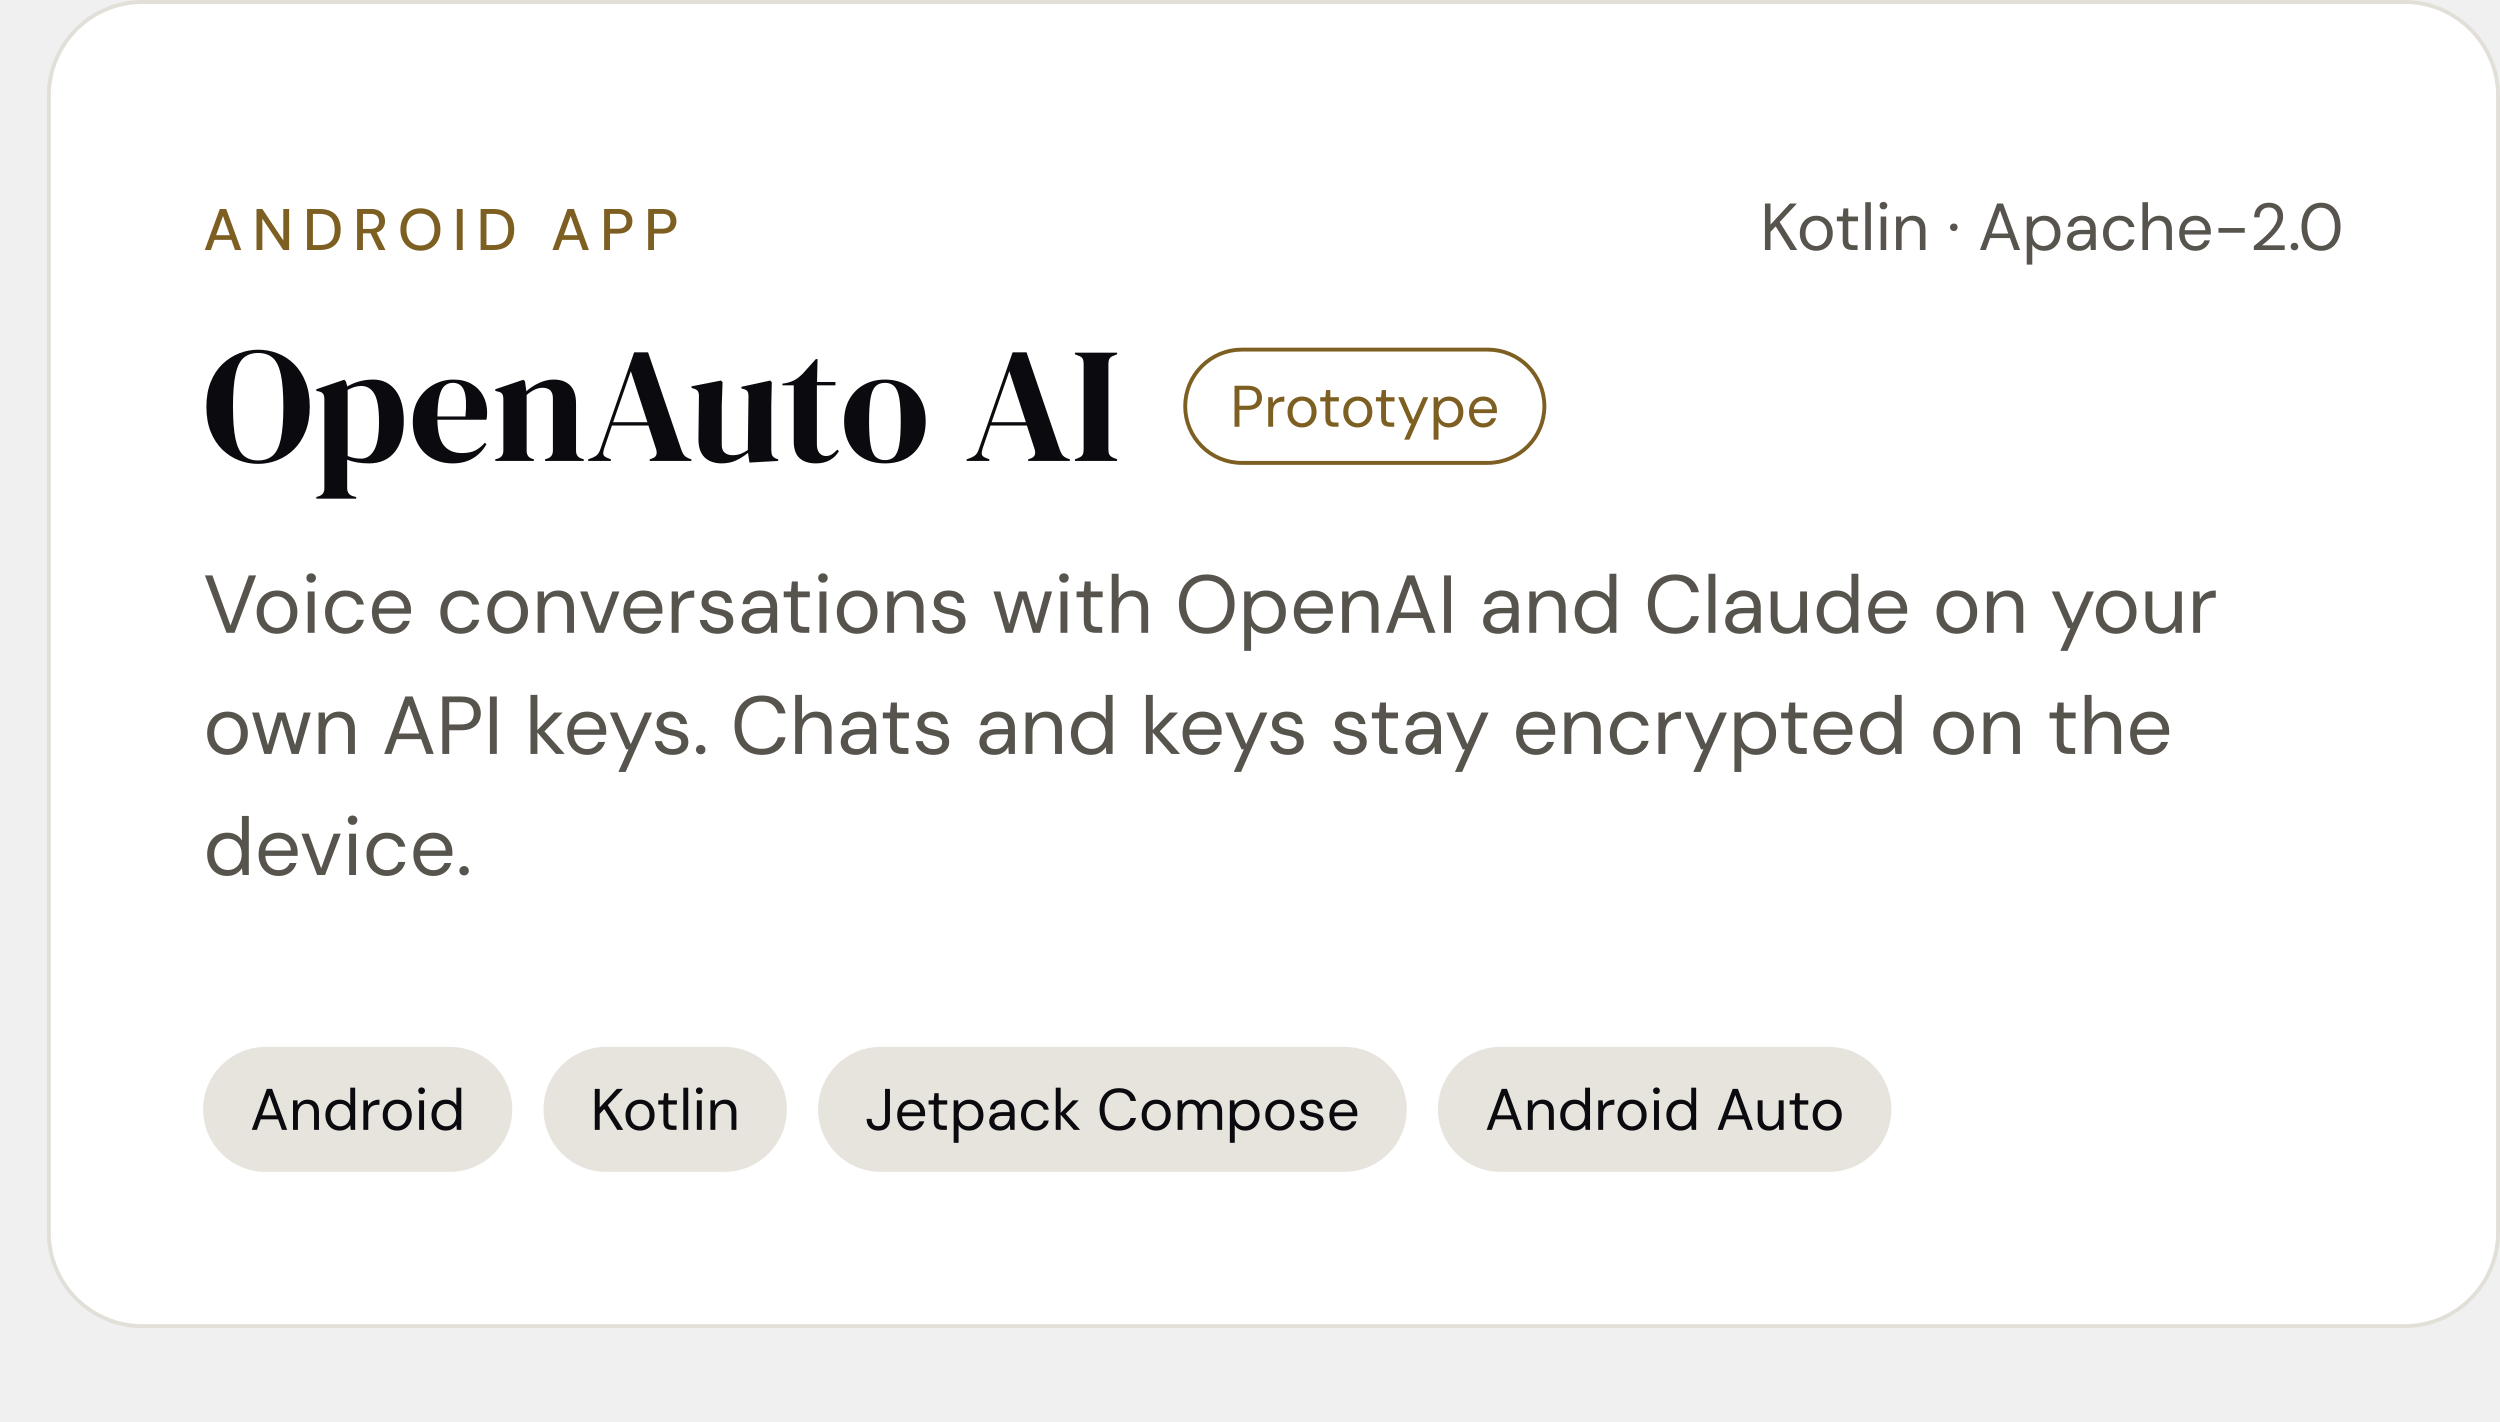
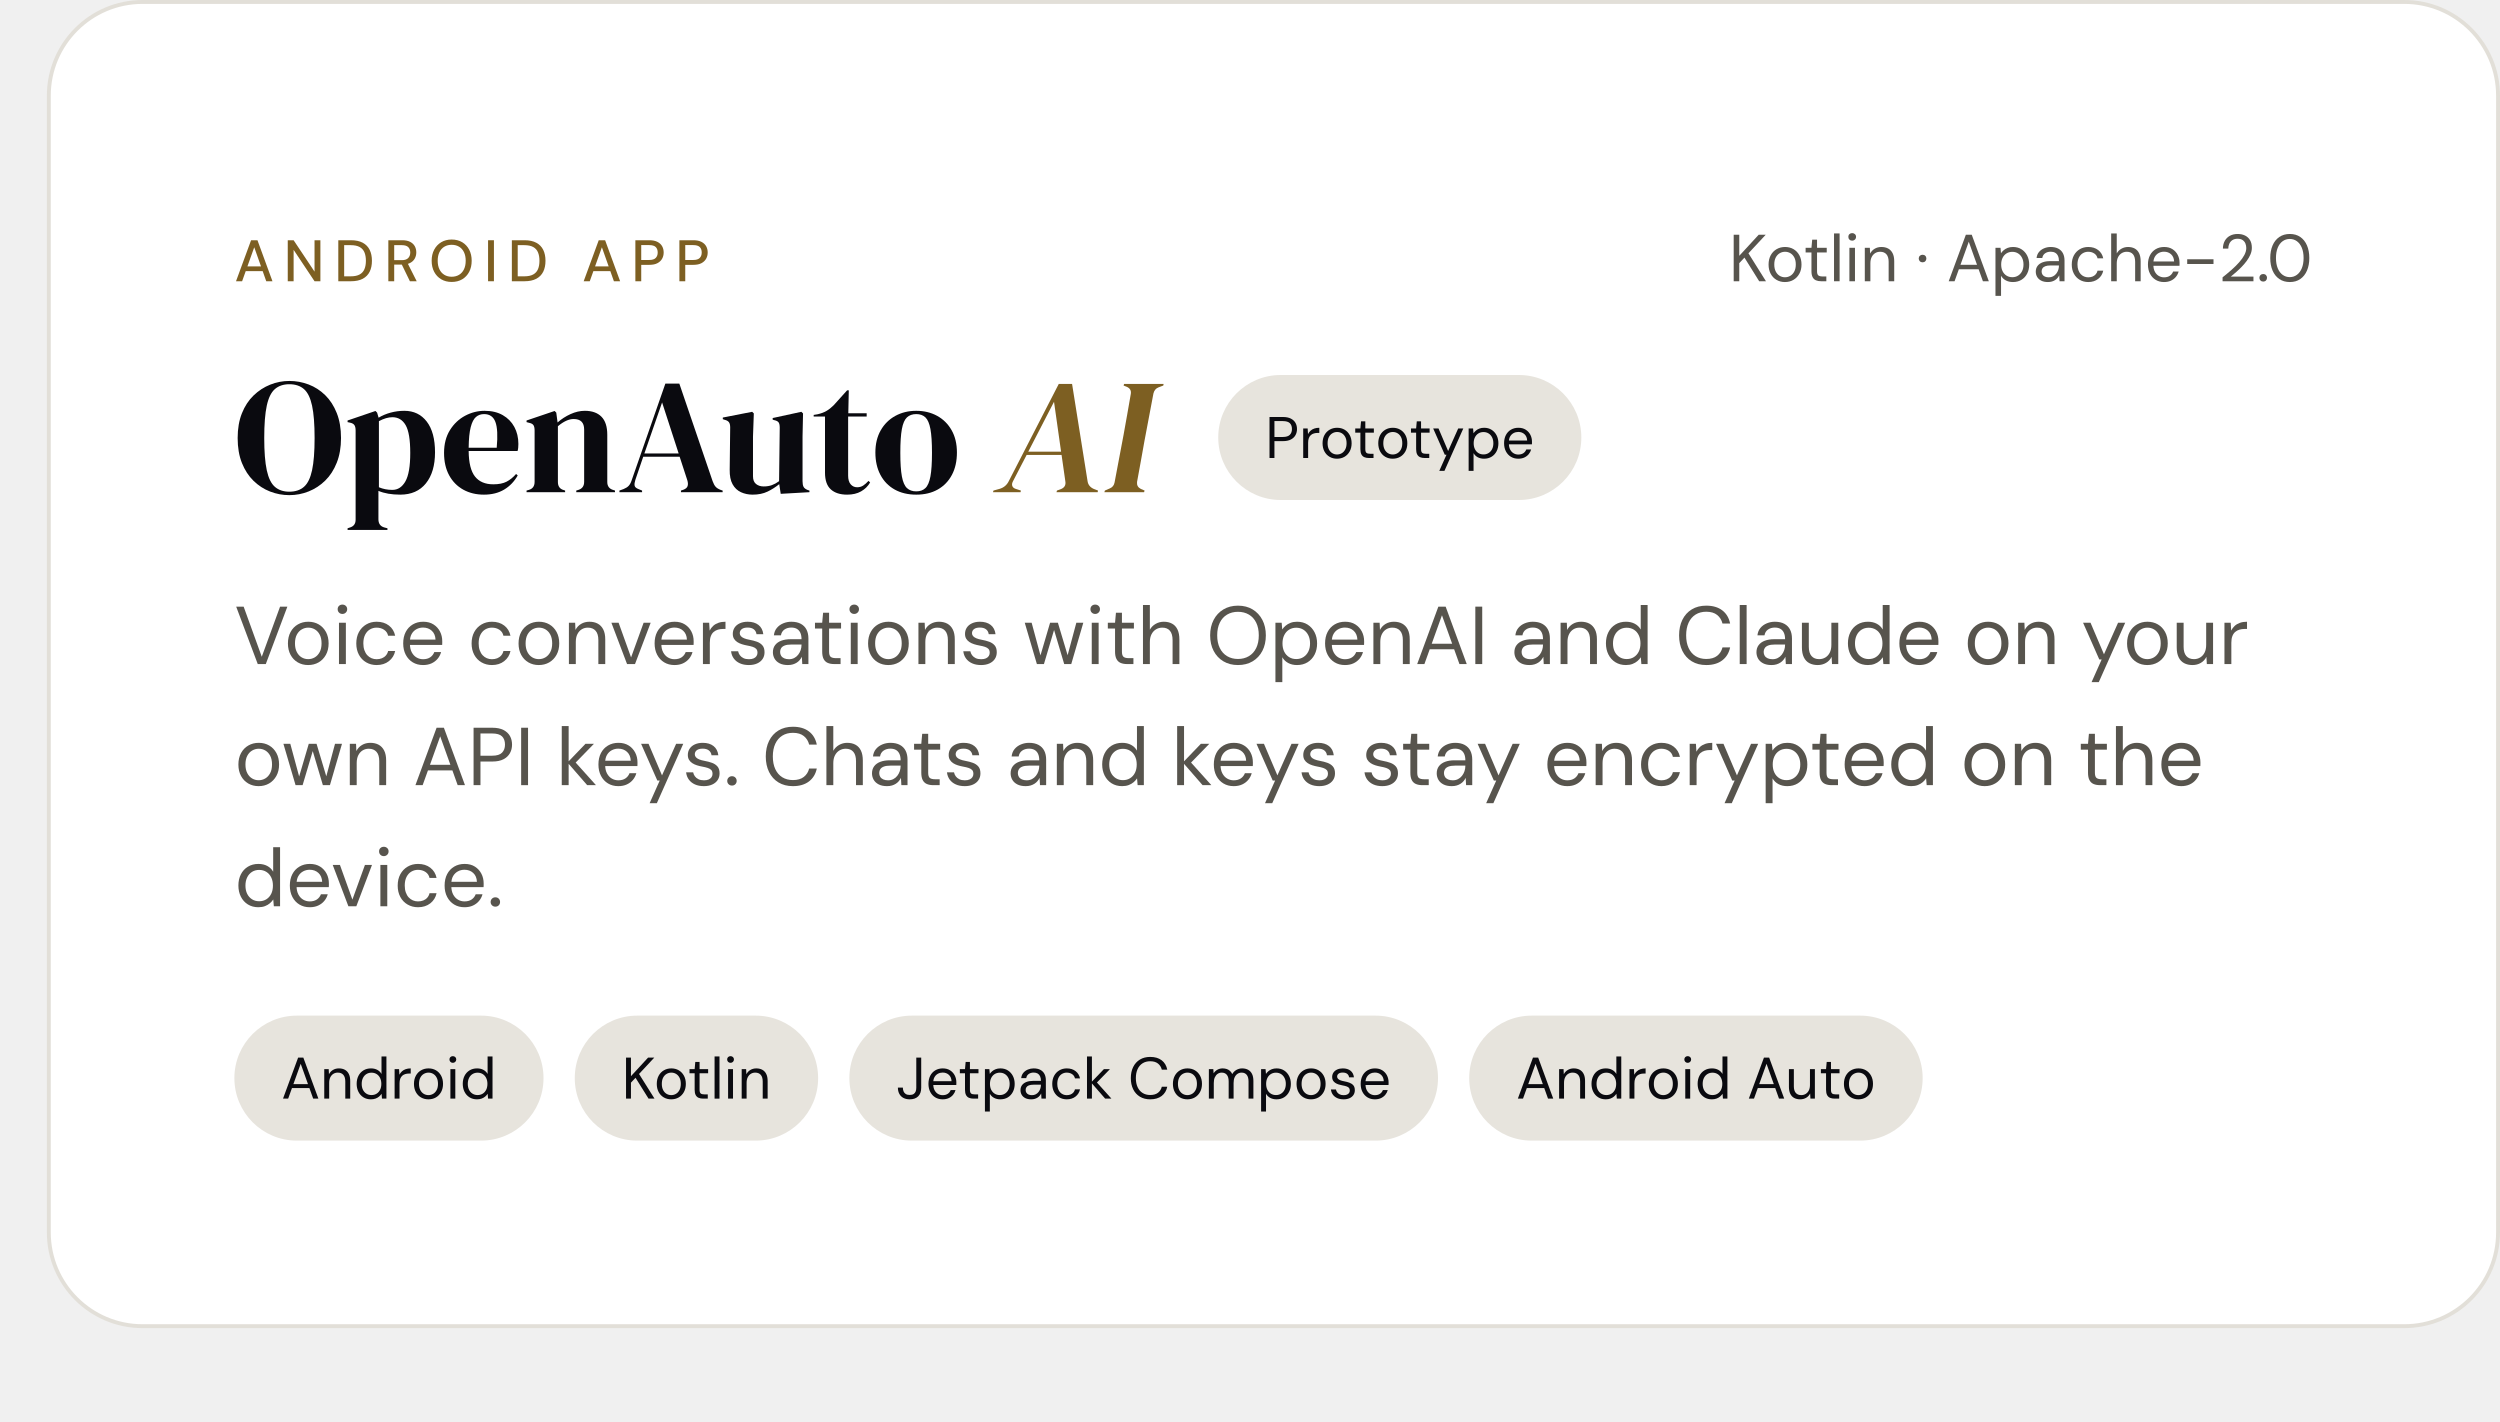
<svg xmlns="http://www.w3.org/2000/svg" viewBox="0 0 640 364" width="640" height="364" role="img" aria-label="OpenAuto AI: Voice conversations with OpenAI and Claude on your own API keys. Chats and keys stay encrypted on the device.">
  <defs>
    <path id="d1" d="M8 0V10L33 19Q53 27 64.0 38.5Q75 50 82 71L288 662H373L576 67Q584 45 594.0 33.5Q604 22 625 14L637 10V0H383V10L398 15Q419 23 423.5 37.5Q428 52 422 72L375 216H153L105 75Q98 53 100.5 40.0Q103 27 124 19L146 10V0ZM160 236H369L268 547Z" />
    <path id="d102" d="M20 -230V-220L32 -216Q69 -206 69 -168V376Q69 398 61.5 409.0Q54 420 34 424L20 427V437L190 495L200 485L209 454Q242 474 282.5 485.0Q323 496 366 496Q452 496 502.5 430.5Q553 365 553 243Q553 123 497.5 54.0Q442 -15 341 -15Q262 -15 208 8V-165Q208 -205 244 -215L263 -220V-230ZM293 14Q343 14 372.5 66.0Q402 118 402 239Q402 360 374.0 408.5Q346 457 293 457Q256 457 211 433V30Q249 14 293 14Z" />
    <path id="d108" d="M210 -15Q146 -15 110.5 17.0Q75 49 75 119V461H6V471L30 475Q61 482 83.5 495.0Q106 508 128 530L210 621H220L217 481H329V461H216V101Q216 66 231.5 48.0Q247 30 271 30Q292 30 308.0 40.5Q324 51 340 69L350 59Q330 25 295.0 5.0Q260 -15 210 -15Z" />
    <path id="d109" d="M201 -15Q162 -15 129.5 0.0Q97 15 78.5 48.5Q60 82 61 137L64 394Q64 417 56.0 427.0Q48 437 31 441L19 445V455L198 490L208 480L203 338V97Q203 65 221.5 50.0Q240 35 268 35Q296 35 318.0 43.0Q340 51 362 67L366 393Q366 416 359.0 425.5Q352 435 333 439L323 442V452L498 490L508 480L505 338V67Q505 45 511.0 33.0Q517 21 537 13L547 10V0L372 -10L363 49Q330 22 291.5 3.5Q253 -15 201 -15Z" />
-     <path id="d23" d="M22 0V10L42 18Q62 25 68.5 37.0Q75 49 75 69V591Q75 611 69.0 623.0Q63 635 42 642L22 650V660H279V650L259 642Q239 635 232.5 623.0Q226 611 226 591V69Q226 49 232.5 37.5Q239 26 259 18L279 10V0Z" />
    <path id="d35" d="M335 -18Q274 -18 217.5 4.0Q161 26 116.5 69.5Q72 113 46.0 178.0Q20 243 20 330Q20 416 46.0 481.0Q72 546 117.0 589.5Q162 633 218.5 655.5Q275 678 335 678Q396 678 452.5 656.5Q509 635 553.5 591.5Q598 548 624.0 482.5Q650 417 650 330Q650 245 624.0 179.5Q598 114 553.5 70.5Q509 27 452.5 4.5Q396 -18 335 -18ZM335 3Q390 3 424.0 32.5Q458 62 473.5 133.5Q489 205 489 330Q489 456 473.5 527.5Q458 599 424.0 628.5Q390 658 335 658Q281 658 247.0 628.5Q213 599 197.5 527.5Q182 456 182 330Q182 205 197.5 133.5Q213 62 247.0 32.5Q281 3 335 3Z" />
    <path id="d73" d="M271 496Q336 496 382.0 469.5Q428 443 452.5 397.5Q477 352 477 294Q477 283 476.0 271.5Q475 260 472 251H174Q175 143 212.5 95.5Q250 48 324 48Q374 48 405.0 64.0Q436 80 463 111L473 102Q442 47 390.5 16.0Q339 -15 267 -15Q196 -15 141.0 15.5Q86 46 55.0 103.0Q24 160 24 239Q24 321 60.0 378.5Q96 436 152.5 466.0Q209 496 271 496ZM268 476Q239 476 218.5 458.5Q198 441 186.5 396.5Q175 352 174 271H345Q355 380 337.0 428.0Q319 476 268 476Z" />
    <path id="d92" d="M20 0V10L34 14Q69 24 69 63V376Q69 398 62.0 408.5Q55 419 35 423L20 427V437L191 495L201 485L209 425Q244 456 288.0 476.0Q332 496 375 496Q441 496 476.5 460.0Q512 424 512 350V62Q512 23 550 13L559 10V0H323V10L336 14Q371 25 371 63V382Q371 446 307 446Q263 446 211 402V62Q211 23 246 13L255 10V0Z" />
    <path id="d94" d="M273 -15Q197 -15 141.0 16.5Q85 48 54.5 106.0Q24 164 24 242Q24 320 56.5 377.0Q89 434 145.5 465.0Q202 496 273 496Q344 496 400.0 465.5Q456 435 488.5 378.0Q521 321 521 242Q521 163 490.5 105.5Q460 48 404.5 16.5Q349 -15 273 -15ZM273 5Q308 5 329.0 25.0Q350 45 359.5 96.0Q369 147 369 240Q369 334 359.5 385.0Q350 436 329.0 456.0Q308 476 273 476Q238 476 216.5 456.0Q195 436 185.5 385.0Q176 334 176 240Q176 147 185.5 96.0Q195 45 216.5 25.0Q238 5 273 5Z" />
+     <path id="i1" d="M-22 0 -19 10 17 20Q57 31 75 69L379 660H460L554 70Q558 35 592 20L618 10L616 0H365L368 10L390 18Q425 31 419 66L396 227H183L99 65Q91 49 96.0 37.0Q101 25 117 20L148 10L146 0ZM350 551 193 247H393Z" />
+     <path id="i23" d="M2 0 5 10 35 23Q59 33 64 59L119 350Q129 406 141.0 473.0Q153 540 163 599Q168 629 139 642L119 650L122 660H363L361 650L332 639Q308 630 301 602L246 311Q236 255 224.0 188.0Q212 121 201 62Q198 33 224 20L247 10L244 0Z" />
    <path id="m1" d="M28 0 285 700H394L650 0H544L339 580L132 0ZM144 173 172 253H501L528 173Z" />
    <path id="m13" d="M73 0V700H288Q411 700 490.5 657.0Q570 614 608.5 535.5Q647 457 647 349Q647 241 608.5 163.0Q570 85 490.5 42.5Q411 0 288 0ZM173 84H284Q381 84 438.0 116.0Q495 148 519.5 207.5Q544 267 544 349Q544 432 519.5 492.0Q495 552 438.0 584.0Q381 616 284 616H173Z" />
    <path id="m23" d="M73 0V700H173V0Z" />
    <path id="m33" d="M73 0V700H173L530 164V700H630V0H530L173 536V0Z" />
    <path id="m35" d="M388 -12Q287 -12 210.0 33.5Q133 79 90.0 160.5Q47 242 47 350Q47 457 90.0 538.5Q133 620 210.0 666.0Q287 712 388 712Q492 712 568.5 666.0Q645 620 687.5 538.5Q730 457 730 350Q730 242 687.5 160.5Q645 79 568.5 33.5Q492 -12 388 -12ZM388 77Q461 77 515.0 110.0Q569 143 598.5 204.0Q628 265 628 350Q628 435 598.5 496.0Q569 557 515.0 589.5Q461 622 388 622Q317 622 263.0 589.5Q209 557 179.5 496.0Q150 435 150 350Q150 265 179.5 204.0Q209 143 263.0 110.0Q317 77 388 77Z" />
    <path id="m43" d="M73 0V700H312Q395 700 449.5 672.0Q504 644 530.0 597.0Q556 550 556 490Q556 433 530.0 385.5Q504 338 450.5 309.0Q397 280 312 280H173V0ZM173 363H309Q387 363 420.5 398.0Q454 433 454 490Q454 551 420.5 584.0Q387 617 309 617H173Z" />
    <path id="m46" d="M73 0V700H310Q393 700 446.0 672.0Q499 644 524.5 597.5Q550 551 550 492Q550 436 524.5 388.5Q499 341 445.0 312.5Q391 284 307 284H173V0ZM441 0 290 311H400L557 0ZM173 360H304Q378 360 412.5 396.5Q447 433 447 490Q447 548 413.0 582.0Q379 616 303 616H173Z" />
    <path id="r1" d="M30 0 288 700H377L634 0H545L332 595L118 0ZM148 180 172 248H489L513 180Z" />
    <path id="r104" d="M70 -220V504H146L153 422Q169 446 194.0 467.5Q219 489 254.0 502.5Q289 516 334 516Q408 516 462.5 481.0Q517 446 547.5 386.5Q578 327 578 251Q578 175 547.5 115.5Q517 56 462.0 22.0Q407 -12 333 -12Q272 -12 225.5 13.0Q179 38 154 83V-220ZM324 61Q373 61 411.0 85.0Q449 109 470.5 151.5Q492 194 492 252Q492 309 470.5 352.0Q449 395 411.0 419.0Q373 443 324 443Q274 443 236.0 419.0Q198 395 177.0 352.0Q156 309 156 252Q156 194 177.0 151.5Q198 109 236.0 85.0Q274 61 324 61Z" />
    <path id="r107" d="M70 0V504H146L152 408Q169 442 195.5 466.0Q222 490 259.5 503.0Q297 516 345 516V428H314Q282 428 253.0 419.5Q224 411 201.5 392.0Q179 373 166.5 340.5Q154 308 154 260V0Z" />
    <path id="r108" d="M260 -12Q197 -12 150.5 9.0Q104 30 76.5 67.5Q49 105 43 156H129Q134 130 150.0 108.0Q166 86 193.5 72.5Q221 59 261 59Q296 59 319.0 69.5Q342 80 353.5 98.0Q365 116 365 137Q365 168 350.5 184.0Q336 200 308.0 209.5Q280 219 240 226Q207 232 175.0 242.0Q143 252 118.0 268.5Q93 285 78.5 309.0Q64 333 64 368Q64 411 86.0 444.5Q108 478 149.5 497.0Q191 516 246 516Q327 516 377.0 477.0Q427 438 436 364H353Q348 402 320.5 423.5Q293 445 245 445Q198 445 173.5 426.0Q149 407 149 376Q149 356 162.5 340.5Q176 325 202.5 314.0Q229 303 268 296Q318 287 359.0 272.0Q400 257 425.5 227.5Q451 198 451 144Q451 97 427.5 62.0Q404 27 361.0 7.5Q318 -12 260 -12Z" />
    <path id="r11" d="M379 -12Q277 -12 202.5 33.5Q128 79 88.0 160.5Q48 242 48 350Q48 458 88.0 539.5Q128 621 202.5 666.5Q277 712 379 712Q499 712 574.0 655.0Q649 598 670 494H577Q561 559 512.0 598.5Q463 638 379 638Q304 638 249.0 603.5Q194 569 164.0 504.5Q134 440 134 350Q134 260 164.0 195.5Q194 131 249.0 96.5Q304 62 379 62Q463 62 512.0 100.5Q561 139 577 203H670Q649 102 574.0 45.0Q499 -12 379 -12Z" />
    <path id="r110" d="M268 0Q223 0 190.0 14.0Q157 28 139.5 61.5Q122 95 122 152V433H34V504H122L133 626H206V504H352V433H206V152Q206 105 225.0 88.5Q244 72 292 72H346V0Z" />
    <path id="r111" d="M253 -12Q195 -12 151.5 11.0Q108 34 84.5 82.0Q61 130 61 202V504H145V211Q145 136 178.0 98.0Q211 60 271 60Q313 60 347.0 80.5Q381 101 400.5 139.5Q420 178 420 234V504H504V0H428L423 88Q400 41 355.0 14.5Q310 -12 253 -12Z" />
    <path id="r116" d="M215 0 24 504H112L264 81L417 504H503L312 0Z" />
    <path id="r117" d="M172 0 24 504H108L223 79H208L333 504H428L555 80L539 79L653 504H738L591 0H505L373 444H390L258 0Z" />
    <path id="r119" d="M125 -220 248 56H219L21 504H112L276 119L448 504H535L213 -220Z" />
    <path id="r127" d="M343 -12Q251 -12 184.5 33.5Q118 79 83.0 160.5Q48 242 48 350Q48 458 83.0 539.5Q118 621 184.5 666.5Q251 712 343 712Q435 712 500.5 666.5Q566 621 601.0 539.5Q636 458 636 350Q636 242 601.0 160.5Q566 79 500.5 33.5Q435 -12 343 -12ZM342 62Q402 62 449.0 96.5Q496 131 523.0 195.5Q550 260 550 350Q550 440 523.0 504.5Q496 569 449.0 603.0Q402 637 342 637Q282 637 234.5 603.0Q187 569 160.5 504.5Q134 440 134 350Q134 260 160.5 195.5Q187 131 234.5 96.5Q282 62 342 62Z" />
    <path id="r129" d="M64 0V59Q135 115 199.5 172.0Q264 229 314.0 285.5Q364 342 392.5 396.0Q421 450 421 500Q421 537 408.0 568.5Q395 600 366.5 620.0Q338 640 290 640Q243 640 212.0 619.5Q181 599 165.5 565.5Q150 532 150 492H69Q70 561 98.5 610.5Q127 660 177.0 686.0Q227 712 291 712Q354 712 402.0 688.5Q450 665 477.5 619.0Q505 573 505 503Q505 454 484.5 405.0Q464 356 430.0 309.5Q396 263 354.5 220.0Q313 177 269.5 139.0Q226 101 188 70H529V0Z" />
    <path id="r156" d="M100 -5Q75 -5 58.5 11.5Q42 28 42 52Q42 76 58.5 92.5Q75 109 100 109Q125 109 141.0 92.5Q157 76 157 52Q157 28 141.0 11.5Q125 -5 100 -5Z" />
    <path id="r165" d="M100 285Q75 285 58.5 301.5Q42 318 42 342Q42 367 58.5 383.0Q75 399 100 399Q125 399 141.0 383.0Q157 367 157 342Q157 318 141.0 301.5Q125 285 100 285Z" />
    <path id="r171" d="M72 260V331H468V260Z" />
    <path id="r23" d="M75 0V700H159V0Z" />
    <path id="r28" d="M231 -12Q168 -12 122.5 12.0Q77 36 52.5 81.0Q28 126 28 188H113Q113 153 124.5 124.5Q136 96 161.5 79.5Q187 63 230 63Q272 63 296.5 79.0Q321 95 331.5 122.5Q342 150 342 185V700H426V185Q426 91 374.5 39.5Q323 -12 231 -12Z" />
    <path id="r29" d="M75 0V700H159V383L451 700H557L297 421L561 0H459L237 356L159 273V0Z" />
    <path id="r35" d="M387 -12Q286 -12 209.5 33.5Q133 79 90.5 160.5Q48 242 48 350Q48 457 90.5 538.5Q133 620 209.5 666.0Q286 712 387 712Q490 712 566.0 666.0Q642 620 684.5 538.5Q727 457 727 350Q727 242 684.5 160.5Q642 79 566.0 33.5Q490 -12 387 -12ZM387 62Q463 62 520.5 96.5Q578 131 609.5 195.5Q641 260 641 350Q641 440 609.5 504.5Q578 569 520.5 603.0Q463 637 387 637Q312 637 254.5 603.0Q197 569 165.5 504.5Q134 440 134 350Q134 260 165.5 195.5Q197 131 254.5 96.5Q312 62 387 62Z" />
    <path id="r43" d="M75 0V700H303Q386 700 439.5 672.5Q493 645 518.5 599.0Q544 553 544 494Q544 437 518.5 390.5Q493 344 440.0 316.0Q387 288 303 288H159V0ZM159 359H302Q386 359 422.0 396.0Q458 433 458 494Q458 559 422.0 594.5Q386 630 302 630H159Z" />
    <path id="r54" d="M285 0 22 700H113L334 89L557 700H646L383 0Z" />
    <path id="r60" d="M234 -12Q173 -12 132.0 9.5Q91 31 71.0 66.5Q51 102 51 144Q51 195 77.5 230.5Q104 266 152.5 284.5Q201 303 267 303H400Q400 350 385.5 381.5Q371 413 343.5 429.0Q316 445 275 445Q227 445 192.0 421.0Q157 397 149 350H63Q69 404 99.5 440.5Q130 477 177.0 496.5Q224 516 275 516Q345 516 391.5 490.5Q438 465 461.0 419.5Q484 374 484 312V0H409L404 89Q394 68 378.5 49.5Q363 31 342.0 17.5Q321 4 294.5 -4.0Q268 -12 234 -12ZM247 59Q282 59 310.5 73.5Q339 88 359.0 113.5Q379 139 389.5 170.0Q400 201 400 235V238H274Q225 238 195.0 226.5Q165 215 152.0 194.5Q139 174 139 148Q139 121 151.5 101.0Q164 81 188.5 70.0Q213 59 247 59Z" />
    <path id="r69" d="M297 -12Q226 -12 169.5 21.0Q113 54 81.0 113.5Q49 173 49 251Q49 331 81.0 390.0Q113 449 169.5 482.5Q226 516 297 516Q387 516 447.0 469.5Q507 423 523 345H437Q427 392 388.0 418.0Q349 444 296 444Q253 444 216.0 422.5Q179 401 157.0 358.0Q135 315 135 252Q135 205 148.0 168.5Q161 132 183.0 108.0Q205 84 234.5 71.5Q264 59 296 59Q332 59 361.0 70.5Q390 82 410.0 105.0Q430 128 437 159H523Q507 83 446.5 35.5Q386 -12 297 -12Z" />
    <path id="r71" d="M292 -12Q219 -12 164.0 22.5Q109 57 79.0 117.0Q49 177 49 253Q49 329 79.0 388.5Q109 448 164.5 482.0Q220 516 293 516Q355 516 401.5 491.0Q448 466 473 421V720H557V0H481L474 83Q458 58 433.0 36.5Q408 15 373.0 1.5Q338 -12 292 -12ZM302 61Q352 61 390.0 85.0Q428 109 449.0 151.5Q470 194 470 252Q470 309 449.0 352.0Q428 395 390.0 419.0Q352 443 302 443Q253 443 215.0 419.0Q177 395 156.0 352.0Q135 309 135 252Q135 194 156.0 151.5Q177 109 215.0 85.0Q253 61 302 61Z" />
    <path id="r73" d="M291 -12Q220 -12 165.5 21.0Q111 54 80.0 113.5Q49 173 49 252Q49 332 79.5 391.0Q110 450 165.5 483.0Q221 516 293 516Q367 516 418.5 483.0Q470 450 497.5 396.5Q525 343 525 279Q525 269 525.0 258.0Q525 247 524 233H112V298H443Q440 367 397.5 406.0Q355 445 291 445Q248 445 211.5 425.5Q175 406 153.0 368.5Q131 331 131 275V247Q131 185 153.5 143.0Q176 101 212.5 80.0Q249 59 291 59Q344 59 378.5 82.5Q413 106 428 146H511Q499 101 469.0 65.0Q439 29 394.5 8.5Q350 -12 291 -12Z" />
    <path id="r80" d="M70 0V720H154V419Q179 464 224.5 490.0Q270 516 324 516Q382 516 425.0 492.5Q468 469 491.0 421.0Q514 373 514 300V0H431V291Q431 367 399.0 405.5Q367 444 306 444Q263 444 228.5 423.0Q194 402 174.0 363.0Q154 324 154 267V0Z" />
    <path id="r81" d="M78 0V504H162V0ZM120 611Q95 611 78.5 627.5Q62 644 62 669Q62 694 78.5 709.5Q95 725 120 725Q144 725 161.0 709.5Q178 694 178 669Q178 644 161.0 627.5Q144 611 120 611Z" />
    <path id="r90" d="M380 0 140 276 359 504H462L211 246L212 306L487 0ZM70 0V720H154V0Z" />
    <path id="r91" d="M70 0V720H154V0Z" />
    <path id="r93" d="M70 0V504H146L151 432Q175 471 215.5 493.5Q256 516 304 516Q343 516 374.5 505.5Q406 495 430.0 473.5Q454 452 469 419Q495 465 540.5 490.5Q586 516 638 516Q696 516 739.5 492.5Q783 469 806.5 421.5Q830 374 830 301V0H747V292Q747 368 716.0 406.0Q685 444 629 444Q590 444 559.0 423.5Q528 403 510.0 364.0Q492 325 492 268V0H408V292Q408 368 377.0 406.0Q346 444 289 444Q251 444 220.5 423.5Q190 403 172.0 364.0Q154 325 154 268V0Z" />
    <path id="r94" d="M70 0V504H146L150 416Q174 463 218.5 489.5Q263 516 320 516Q379 516 422.0 492.5Q465 469 489.0 421.5Q513 374 513 301V0H429V292Q429 368 395.5 406.0Q362 444 301 444Q259 444 226.0 423.5Q193 403 173.5 364.5Q154 326 154 269V0Z" />
    <path id="r96" d="M295 -12Q225 -12 169.0 20.5Q113 53 81.0 112.5Q49 172 49 251Q49 332 81.5 391.5Q114 451 170.5 483.5Q227 516 297 516Q369 516 424.5 483.5Q480 451 512.5 391.5Q545 332 545 252Q545 172 512.0 112.5Q479 53 423.0 20.5Q367 -12 295 -12ZM296 60Q339 60 376.0 81.5Q413 103 436.0 146.0Q459 189 459 252Q459 316 436.5 358.5Q414 401 377.5 422.5Q341 444 297 444Q255 444 217.5 422.5Q180 401 157.5 358.5Q135 316 135 252Q135 189 157.5 146.0Q180 103 216.5 81.5Q253 60 296 60Z" />
  </defs>
  <rect x="12.5" y="0.5" width="627" height="339" rx="24" fill="#ffffff" stroke="#e2dfd8" stroke-width="1" />
  <g fill="#7d5f22">
-     <use href="#m1" transform="translate(52 64) scale(0.015 -0.015)" />
-     <use href="#m33" transform="translate(64.57 64) scale(0.015 -0.015)" />
-     <use href="#m13" transform="translate(77.51 64) scale(0.015 -0.015)" />
-     <use href="#m46" transform="translate(90.32 64) scale(0.015 -0.015)" />
-     <use href="#m35" transform="translate(101.8 64) scale(0.015 -0.015)" />
-     <use href="#m23" transform="translate(115.85 64) scale(0.015 -0.015)" />
-     <use href="#m13" transform="translate(121.94 64) scale(0.015 -0.015)" />
-     <use href="#m1" transform="translate(141 64) scale(0.015 -0.015)" />
-     <use href="#m43" transform="translate(153.56 64) scale(0.015 -0.015)" />
-     <use href="#m43" transform="translate(164.83 64) scale(0.015 -0.015)" />
-   </g>
-   <g fill="#57544d">
-     <use href="#r29" transform="translate(450.55 64) scale(0.017 -0.017)" />
-     <use href="#r96" transform="translate(459.92 64) scale(0.017 -0.017)" />
-     <use href="#r110" transform="translate(469.66 64) scale(0.017 -0.017)" />
-     <use href="#r91" transform="translate(476.32 64) scale(0.017 -0.017)" />
-     <use href="#r81" transform="translate(480.12 64) scale(0.017 -0.017)" />
-     <use href="#r94" transform="translate(484.2 64) scale(0.017 -0.017)" />
-     <use href="#r165" transform="translate(498.48 64) scale(0.017 -0.017)" />
-     <use href="#r1" transform="translate(506.36 64) scale(0.017 -0.017)" />
-     <use href="#r104" transform="translate(517.65 64) scale(0.017 -0.017)" />
-     <use href="#r60" transform="translate(528.29 64) scale(0.017 -0.017)" />
-     <use href="#r69" transform="translate(537.54 64) scale(0.017 -0.017)" />
-     <use href="#r80" transform="translate(547.27 64) scale(0.017 -0.017)" />
-     <use href="#r73" transform="translate(557.04 64) scale(0.017 -0.017)" />
-     <use href="#r171" transform="translate(566.7 64) scale(0.017 -0.017)" />
-     <use href="#r129" transform="translate(575.89 64) scale(0.017 -0.017)" />
-     <use href="#r156" transform="translate(585.69 64) scale(0.017 -0.017)" />
-     <use href="#r127" transform="translate(588.37 64) scale(0.017 -0.017)" />
-   </g>
-   <g fill="#0a0a0f">
-     <use href="#d35" transform="translate(52 118) scale(0.042 -0.042)" />
-     <use href="#d102" transform="translate(80.14 118) scale(0.042 -0.042)" />
-     <use href="#d73" transform="translate(104.67 118) scale(0.042 -0.042)" />
-     <use href="#d92" transform="translate(125.96 118) scale(0.042 -0.042)" />
-     <use href="#d1" transform="translate(150.24 118) scale(0.042 -0.042)" />
-     <use href="#d109" transform="translate(176.24 118) scale(0.042 -0.042)" />
-     <use href="#d108" transform="translate(200.05 118) scale(0.042 -0.042)" />
-     <use href="#d94" transform="translate(215.09 118) scale(0.042 -0.042)" />
-     <use href="#d1" transform="translate(247.13 118) scale(0.042 -0.042)" />
-     <use href="#d23" transform="translate(274.26 118) scale(0.042 -0.042)" />
-   </g>
-   <rect x="303.41" y="89.5" width="91.95" height="29" rx="14.5" fill="none" stroke="#7d5f22" stroke-width="1" />
+     <use href="#m1" transform="translate(60 72) scale(0.015 -0.015)" />
+     <use href="#m33" transform="translate(72.57 72) scale(0.015 -0.015)" />
+     <use href="#m13" transform="translate(85.51 72) scale(0.015 -0.015)" />
+     <use href="#m46" transform="translate(98.32 72) scale(0.015 -0.015)" />
+     <use href="#m35" transform="translate(109.8 72) scale(0.015 -0.015)" />
+     <use href="#m23" transform="translate(123.85 72) scale(0.015 -0.015)" />
+     <use href="#m13" transform="translate(129.94 72) scale(0.015 -0.015)" />
+     <use href="#m1" transform="translate(149 72) scale(0.015 -0.015)" />
+     <use href="#m43" transform="translate(161.56 72) scale(0.015 -0.015)" />
+     <use href="#m43" transform="translate(172.83 72) scale(0.015 -0.015)" />
+   </g>
+   <g fill="#57544d">
+     <use href="#r29" transform="translate(442.55 72) scale(0.017 -0.017)" />
+     <use href="#r96" transform="translate(451.92 72) scale(0.017 -0.017)" />
+     <use href="#r110" transform="translate(461.66 72) scale(0.017 -0.017)" />
+     <use href="#r91" transform="translate(468.32 72) scale(0.017 -0.017)" />
+     <use href="#r81" transform="translate(472.12 72) scale(0.017 -0.017)" />
+     <use href="#r94" transform="translate(476.2 72) scale(0.017 -0.017)" />
+     <use href="#r165" transform="translate(490.48 72) scale(0.017 -0.017)" />
+     <use href="#r1" transform="translate(498.36 72) scale(0.017 -0.017)" />
+     <use href="#r104" transform="translate(509.65 72) scale(0.017 -0.017)" />
+     <use href="#r60" transform="translate(520.29 72) scale(0.017 -0.017)" />
+     <use href="#r69" transform="translate(529.54 72) scale(0.017 -0.017)" />
+     <use href="#r80" transform="translate(539.27 72) scale(0.017 -0.017)" />
+     <use href="#r73" transform="translate(549.04 72) scale(0.017 -0.017)" />
+     <use href="#r171" transform="translate(558.7 72) scale(0.017 -0.017)" />
+     <use href="#r129" transform="translate(567.89 72) scale(0.017 -0.017)" />
+     <use href="#r156" transform="translate(577.69 72) scale(0.017 -0.017)" />
+     <use href="#r127" transform="translate(580.37 72) scale(0.017 -0.017)" />
+   </g>
+   <g fill="#0a0a0f">
+     <use href="#d35" transform="translate(60 126) scale(0.042 -0.042)" />
+     <use href="#d102" transform="translate(88.14 126) scale(0.042 -0.042)" />
+     <use href="#d73" transform="translate(112.67 126) scale(0.042 -0.042)" />
+     <use href="#d92" transform="translate(133.96 126) scale(0.042 -0.042)" />
+     <use href="#d1" transform="translate(158.24 126) scale(0.042 -0.042)" />
+     <use href="#d109" transform="translate(184.24 126) scale(0.042 -0.042)" />
+     <use href="#d108" transform="translate(208.05 126) scale(0.042 -0.042)" />
+     <use href="#d94" transform="translate(223.09 126) scale(0.042 -0.042)" />
+   </g>
  <g fill="#7d5f22">
-     <use href="#r43" transform="translate(314.91 109.25) scale(0.015 -0.015)" />
-     <use href="#r107" transform="translate(323.61 109.25) scale(0.015 -0.015)" />
-     <use href="#r96" transform="translate(328.87 109.25) scale(0.015 -0.015)" />
-     <use href="#r110" transform="translate(337.47 109.25) scale(0.015 -0.015)" />
-     <use href="#r96" transform="translate(343.14 109.25) scale(0.015 -0.015)" />
-     <use href="#r110" transform="translate(351.73 109.25) scale(0.015 -0.015)" />
-     <use href="#r119" transform="translate(357.61 109.25) scale(0.015 -0.015)" />
-     <use href="#r104" transform="translate(365.95 109.25) scale(0.015 -0.015)" />
-     <use href="#r73" transform="translate(375.34 109.25) scale(0.015 -0.015)" />
-   </g>
-   <g fill="#57544d">
-     <use href="#r54" transform="translate(52 162) scale(0.021 -0.021)" />
-     <use href="#r96" transform="translate(64.68 162) scale(0.021 -0.021)" />
-     <use href="#r81" transform="translate(77.14 162) scale(0.021 -0.021)" />
-     <use href="#r69" transform="translate(82.18 162) scale(0.021 -0.021)" />
-     <use href="#r73" transform="translate(94.19 162) scale(0.021 -0.021)" />
-     <use href="#r69" transform="translate(111.7 162) scale(0.021 -0.021)" />
-     <use href="#r96" transform="translate(123.72 162) scale(0.021 -0.021)" />
-     <use href="#r94" transform="translate(136.17 162) scale(0.021 -0.021)" />
-     <use href="#r116" transform="translate(148.01 162) scale(0.021 -0.021)" />
-     <use href="#r73" transform="translate(158.55 162) scale(0.021 -0.021)" />
-     <use href="#r107" transform="translate(170.48 162) scale(0.021 -0.021)" />
-     <use href="#r108" transform="translate(178.25 162) scale(0.021 -0.021)" />
-     <use href="#r60" transform="translate(188.79 162) scale(0.021 -0.021)" />
-     <use href="#r110" transform="translate(199.92 162) scale(0.021 -0.021)" />
-     <use href="#r81" transform="translate(208.16 162) scale(0.021 -0.021)" />
-     <use href="#r96" transform="translate(213.2 162) scale(0.021 -0.021)" />
-     <use href="#r94" transform="translate(225.65 162) scale(0.021 -0.021)" />
-     <use href="#r108" transform="translate(237.7 162) scale(0.021 -0.021)" />
-     <use href="#r117" transform="translate(253.83 162) scale(0.021 -0.021)" />
-     <use href="#r81" transform="translate(269.85 162) scale(0.021 -0.021)" />
-     <use href="#r110" transform="translate(274.89 162) scale(0.021 -0.021)" />
-     <use href="#r80" transform="translate(283.13 162) scale(0.021 -0.021)" />
-     <use href="#r35" transform="translate(300.79 162) scale(0.021 -0.021)" />
-     <use href="#r104" transform="translate(317.04 162) scale(0.021 -0.021)" />
-     <use href="#r73" transform="translate(330.19 162) scale(0.021 -0.021)" />
-     <use href="#r94" transform="translate(342.12 162) scale(0.021 -0.021)" />
-     <use href="#r1" transform="translate(354.17 162) scale(0.021 -0.021)" />
-     <use href="#r23" transform="translate(368.11 162) scale(0.021 -0.021)" />
-     <use href="#r60" transform="translate(378.61 162) scale(0.021 -0.021)" />
-     <use href="#r94" transform="translate(390.04 162) scale(0.021 -0.021)" />
-     <use href="#r71" transform="translate(402.09 162) scale(0.021 -0.021)" />
-     <use href="#r11" transform="translate(420.84 162) scale(0.021 -0.021)" />
-     <use href="#r91" transform="translate(435.9 162) scale(0.021 -0.021)" />
-     <use href="#r60" transform="translate(440.58 162) scale(0.021 -0.021)" />
-     <use href="#r111" transform="translate(452.01 162) scale(0.021 -0.021)" />
-     <use href="#r71" transform="translate(464.04 162) scale(0.021 -0.021)" />
-     <use href="#r73" transform="translate(477.21 162) scale(0.021 -0.021)" />
-     <use href="#r96" transform="translate(494.72 162) scale(0.021 -0.021)" />
-     <use href="#r94" transform="translate(507.18 162) scale(0.021 -0.021)" />
-     <use href="#r119" transform="translate(524.82 162) scale(0.021 -0.021)" />
-     <use href="#r96" transform="translate(535.5 162) scale(0.021 -0.021)" />
-     <use href="#r111" transform="translate(547.96 162) scale(0.021 -0.021)" />
-     <use href="#r107" transform="translate(559.99 162) scale(0.021 -0.021)" />
-   </g>
-   <g fill="#57544d">
-     <use href="#r96" transform="translate(52 193) scale(0.021 -0.021)" />
-     <use href="#r117" transform="translate(64.05 193) scale(0.021 -0.021)" />
-     <use href="#r94" transform="translate(80.08 193) scale(0.021 -0.021)" />
-     <use href="#r1" transform="translate(97.72 193) scale(0.021 -0.021)" />
-     <use href="#r43" transform="translate(111.66 193) scale(0.021 -0.021)" />
-     <use href="#r23" transform="translate(123.84 193) scale(0.021 -0.021)" />
-     <use href="#r90" transform="translate(134.34 193) scale(0.021 -0.021)" />
-     <use href="#r73" transform="translate(144.17 193) scale(0.021 -0.021)" />
-     <use href="#r119" transform="translate(155.68 193) scale(0.021 -0.021)" />
-     <use href="#r108" transform="translate(166.74 193) scale(0.021 -0.021)" />
-     <use href="#r156" transform="translate(177.29 193) scale(0.021 -0.021)" />
-     <use href="#r11" transform="translate(187.03 193) scale(0.021 -0.021)" />
-     <use href="#r80" transform="translate(202.09 193) scale(0.021 -0.021)" />
-     <use href="#r60" transform="translate(214.16 193) scale(0.021 -0.021)" />
-     <use href="#r110" transform="translate(225.29 193) scale(0.021 -0.021)" />
-     <use href="#r108" transform="translate(233.52 193) scale(0.021 -0.021)" />
-     <use href="#r60" transform="translate(249.65 193) scale(0.021 -0.021)" />
-     <use href="#r94" transform="translate(261.08 193) scale(0.021 -0.021)" />
-     <use href="#r71" transform="translate(273.13 193) scale(0.021 -0.021)" />
-     <use href="#r90" transform="translate(291.88 193) scale(0.021 -0.021)" />
-     <use href="#r73" transform="translate(301.71 193) scale(0.021 -0.021)" />
-     <use href="#r119" transform="translate(313.22 193) scale(0.021 -0.021)" />
-     <use href="#r108" transform="translate(324.29 193) scale(0.021 -0.021)" />
-     <use href="#r108" transform="translate(340.41 193) scale(0.021 -0.021)" />
-     <use href="#r110" transform="translate(350.49 193) scale(0.021 -0.021)" />
-     <use href="#r60" transform="translate(358.73 193) scale(0.021 -0.021)" />
-     <use href="#r119" transform="translate(369.83 193) scale(0.021 -0.021)" />
-     <use href="#r73" transform="translate(387.1 193) scale(0.021 -0.021)" />
-     <use href="#r94" transform="translate(399.02 193) scale(0.021 -0.021)" />
-     <use href="#r69" transform="translate(411.08 193) scale(0.021 -0.021)" />
-     <use href="#r107" transform="translate(423.09 193) scale(0.021 -0.021)" />
-     <use href="#r119" transform="translate(430.86 193) scale(0.021 -0.021)" />
-     <use href="#r104" transform="translate(442.54 193) scale(0.021 -0.021)" />
-     <use href="#r110" transform="translate(455.26 193) scale(0.021 -0.021)" />
-     <use href="#r73" transform="translate(463.2 193) scale(0.021 -0.021)" />
-     <use href="#r71" transform="translate(475.13 193) scale(0.021 -0.021)" />
-     <use href="#r96" transform="translate(493.88 193) scale(0.021 -0.021)" />
-     <use href="#r94" transform="translate(506.33 193) scale(0.021 -0.021)" />
-     <use href="#r110" transform="translate(523.97 193) scale(0.021 -0.021)" />
-     <use href="#r80" transform="translate(532.21 193) scale(0.021 -0.021)" />
-     <use href="#r73" transform="translate(544.28 193) scale(0.021 -0.021)" />
-   </g>
-   <g fill="#57544d">
-     <use href="#r71" transform="translate(52 224) scale(0.021 -0.021)" />
-     <use href="#r73" transform="translate(65.17 224) scale(0.021 -0.021)" />
-     <use href="#r116" transform="translate(76.67 224) scale(0.021 -0.021)" />
-     <use href="#r81" transform="translate(87.74 224) scale(0.021 -0.021)" />
-     <use href="#r69" transform="translate(92.78 224) scale(0.021 -0.021)" />
-     <use href="#r73" transform="translate(104.79 224) scale(0.021 -0.021)" />
-     <use href="#r156" transform="translate(116.72 224) scale(0.021 -0.021)" />
-   </g>
-   <rect x="52" y="268" width="79.14" height="32" rx="16" fill="#e7e4dd" />
-   <g fill="#0a0a0f">
-     <use href="#r1" transform="translate(64 289.25) scale(0.015 -0.015)" />
-     <use href="#r94" transform="translate(73.96 289.25) scale(0.015 -0.015)" />
-     <use href="#r71" transform="translate(82.57 289.25) scale(0.015 -0.015)" />
-     <use href="#r107" transform="translate(91.97 289.25) scale(0.015 -0.015)" />
-     <use href="#r96" transform="translate(97.24 289.25) scale(0.015 -0.015)" />
-     <use href="#r81" transform="translate(106.13 289.25) scale(0.015 -0.015)" />
-     <use href="#r71" transform="translate(109.73 289.25) scale(0.015 -0.015)" />
-   </g>
-   <rect x="139.14" y="268" width="62.3" height="32" rx="16" fill="#e7e4dd" />
-   <g fill="#0a0a0f">
-     <use href="#r29" transform="translate(151.14 289.25) scale(0.015 -0.015)" />
-     <use href="#r96" transform="translate(159.4 289.25) scale(0.015 -0.015)" />
-     <use href="#r110" transform="translate(168 289.25) scale(0.015 -0.015)" />
-     <use href="#r91" transform="translate(173.88 289.25) scale(0.015 -0.015)" />
-     <use href="#r81" transform="translate(177.22 289.25) scale(0.015 -0.015)" />
-     <use href="#r94" transform="translate(180.82 289.25) scale(0.015 -0.015)" />
-   </g>
-   <rect x="209.44" y="268" width="150.69" height="32" rx="16" fill="#e7e4dd" />
-   <g fill="#0a0a0f">
-     <use href="#r28" transform="translate(221.44 289.25) scale(0.015 -0.015)" />
-     <use href="#r73" transform="translate(228.95 289.25) scale(0.015 -0.015)" />
-     <use href="#r110" transform="translate(237.21 289.25) scale(0.015 -0.015)" />
-     <use href="#r104" transform="translate(243.09 289.25) scale(0.015 -0.015)" />
-     <use href="#r60" transform="translate(252.48 289.25) scale(0.015 -0.015)" />
-     <use href="#r69" transform="translate(260.64 289.25) scale(0.015 -0.015)" />
-     <use href="#r90" transform="translate(269.22 289.25) scale(0.015 -0.015)" />
-     <use href="#r11" transform="translate(280.77 289.25) scale(0.015 -0.015)" />
-     <use href="#r96" transform="translate(291.53 289.25) scale(0.015 -0.015)" />
-     <use href="#r93" transform="translate(300.42 289.25) scale(0.015 -0.015)" />
-     <use href="#r104" transform="translate(313.79 289.25) scale(0.015 -0.015)" />
-     <use href="#r96" transform="translate(323.18 289.25) scale(0.015 -0.015)" />
-     <use href="#r108" transform="translate(332.07 289.25) scale(0.015 -0.015)" />
-     <use href="#r73" transform="translate(339.6 289.25) scale(0.015 -0.015)" />
-   </g>
-   <rect x="368.12" y="268" width="116.08" height="32" rx="16" fill="#e7e4dd" />
-   <g fill="#0a0a0f">
-     <use href="#r1" transform="translate(380.12 289.25) scale(0.015 -0.015)" />
-     <use href="#r94" transform="translate(390.08 289.25) scale(0.015 -0.015)" />
-     <use href="#r71" transform="translate(398.69 289.25) scale(0.015 -0.015)" />
-     <use href="#r107" transform="translate(408.1 289.25) scale(0.015 -0.015)" />
-     <use href="#r96" transform="translate(413.36 289.25) scale(0.015 -0.015)" />
-     <use href="#r81" transform="translate(422.26 289.25) scale(0.015 -0.015)" />
-     <use href="#r71" transform="translate(425.86 289.25) scale(0.015 -0.015)" />
-     <use href="#r1" transform="translate(439.25 289.25) scale(0.015 -0.015)" />
-     <use href="#r111" transform="translate(449.05 289.25) scale(0.015 -0.015)" />
-     <use href="#r110" transform="translate(457.64 289.25) scale(0.015 -0.015)" />
-     <use href="#r96" transform="translate(463.31 289.25) scale(0.015 -0.015)" />
+     <use href="#i1" transform="translate(255.13 126) scale(0.042 -0.042)" />
+     <use href="#i23" transform="translate(282.64 126) scale(0.042 -0.042)" />
+   </g>
+   <rect x="311.87" y="96" width="92.95" height="32" rx="16" fill="#e7e4dd" />
+   <g fill="#0a0a0f">
+     <use href="#r43" transform="translate(323.87 117.25) scale(0.015 -0.015)" />
+     <use href="#r107" transform="translate(332.57 117.25) scale(0.015 -0.015)" />
+     <use href="#r96" transform="translate(337.84 117.25) scale(0.015 -0.015)" />
+     <use href="#r110" transform="translate(346.43 117.25) scale(0.015 -0.015)" />
+     <use href="#r96" transform="translate(352.1 117.25) scale(0.015 -0.015)" />
+     <use href="#r110" transform="translate(360.7 117.25) scale(0.015 -0.015)" />
+     <use href="#r119" transform="translate(366.58 117.25) scale(0.015 -0.015)" />
+     <use href="#r104" transform="translate(374.92 117.25) scale(0.015 -0.015)" />
+     <use href="#r73" transform="translate(384.31 117.25) scale(0.015 -0.015)" />
+   </g>
+   <g fill="#57544d">
+     <use href="#r54" transform="translate(60 170) scale(0.021 -0.021)" />
+     <use href="#r96" transform="translate(72.68 170) scale(0.021 -0.021)" />
+     <use href="#r81" transform="translate(85.14 170) scale(0.021 -0.021)" />
+     <use href="#r69" transform="translate(90.18 170) scale(0.021 -0.021)" />
+     <use href="#r73" transform="translate(102.19 170) scale(0.021 -0.021)" />
+     <use href="#r69" transform="translate(119.7 170) scale(0.021 -0.021)" />
+     <use href="#r96" transform="translate(131.72 170) scale(0.021 -0.021)" />
+     <use href="#r94" transform="translate(144.17 170) scale(0.021 -0.021)" />
+     <use href="#r116" transform="translate(156.01 170) scale(0.021 -0.021)" />
+     <use href="#r73" transform="translate(166.55 170) scale(0.021 -0.021)" />
+     <use href="#r107" transform="translate(178.48 170) scale(0.021 -0.021)" />
+     <use href="#r108" transform="translate(186.25 170) scale(0.021 -0.021)" />
+     <use href="#r60" transform="translate(196.79 170) scale(0.021 -0.021)" />
+     <use href="#r110" transform="translate(207.92 170) scale(0.021 -0.021)" />
+     <use href="#r81" transform="translate(216.16 170) scale(0.021 -0.021)" />
+     <use href="#r96" transform="translate(221.2 170) scale(0.021 -0.021)" />
+     <use href="#r94" transform="translate(233.65 170) scale(0.021 -0.021)" />
+     <use href="#r108" transform="translate(245.7 170) scale(0.021 -0.021)" />
+     <use href="#r117" transform="translate(261.83 170) scale(0.021 -0.021)" />
+     <use href="#r81" transform="translate(277.85 170) scale(0.021 -0.021)" />
+     <use href="#r110" transform="translate(282.89 170) scale(0.021 -0.021)" />
+     <use href="#r80" transform="translate(291.13 170) scale(0.021 -0.021)" />
+     <use href="#r35" transform="translate(308.79 170) scale(0.021 -0.021)" />
+     <use href="#r104" transform="translate(325.04 170) scale(0.021 -0.021)" />
+     <use href="#r73" transform="translate(338.19 170) scale(0.021 -0.021)" />
+     <use href="#r94" transform="translate(350.12 170) scale(0.021 -0.021)" />
+     <use href="#r1" transform="translate(362.17 170) scale(0.021 -0.021)" />
+     <use href="#r23" transform="translate(376.11 170) scale(0.021 -0.021)" />
+     <use href="#r60" transform="translate(386.61 170) scale(0.021 -0.021)" />
+     <use href="#r94" transform="translate(398.04 170) scale(0.021 -0.021)" />
+     <use href="#r71" transform="translate(410.09 170) scale(0.021 -0.021)" />
+     <use href="#r11" transform="translate(428.84 170) scale(0.021 -0.021)" />
+     <use href="#r91" transform="translate(443.9 170) scale(0.021 -0.021)" />
+     <use href="#r60" transform="translate(448.58 170) scale(0.021 -0.021)" />
+     <use href="#r111" transform="translate(460.01 170) scale(0.021 -0.021)" />
+     <use href="#r71" transform="translate(472.04 170) scale(0.021 -0.021)" />
+     <use href="#r73" transform="translate(485.21 170) scale(0.021 -0.021)" />
+     <use href="#r96" transform="translate(502.72 170) scale(0.021 -0.021)" />
+     <use href="#r94" transform="translate(515.18 170) scale(0.021 -0.021)" />
+     <use href="#r119" transform="translate(532.82 170) scale(0.021 -0.021)" />
+     <use href="#r96" transform="translate(543.5 170) scale(0.021 -0.021)" />
+     <use href="#r111" transform="translate(555.96 170) scale(0.021 -0.021)" />
+     <use href="#r107" transform="translate(567.99 170) scale(0.021 -0.021)" />
+   </g>
+   <g fill="#57544d">
+     <use href="#r96" transform="translate(60 201) scale(0.021 -0.021)" />
+     <use href="#r117" transform="translate(72.05 201) scale(0.021 -0.021)" />
+     <use href="#r94" transform="translate(88.08 201) scale(0.021 -0.021)" />
+     <use href="#r1" transform="translate(105.72 201) scale(0.021 -0.021)" />
+     <use href="#r43" transform="translate(119.66 201) scale(0.021 -0.021)" />
+     <use href="#r23" transform="translate(131.84 201) scale(0.021 -0.021)" />
+     <use href="#r90" transform="translate(142.34 201) scale(0.021 -0.021)" />
+     <use href="#r73" transform="translate(152.17 201) scale(0.021 -0.021)" />
+     <use href="#r119" transform="translate(163.68 201) scale(0.021 -0.021)" />
+     <use href="#r108" transform="translate(174.74 201) scale(0.021 -0.021)" />
+     <use href="#r156" transform="translate(185.29 201) scale(0.021 -0.021)" />
+     <use href="#r11" transform="translate(195.03 201) scale(0.021 -0.021)" />
+     <use href="#r80" transform="translate(210.09 201) scale(0.021 -0.021)" />
+     <use href="#r60" transform="translate(222.16 201) scale(0.021 -0.021)" />
+     <use href="#r110" transform="translate(233.29 201) scale(0.021 -0.021)" />
+     <use href="#r108" transform="translate(241.52 201) scale(0.021 -0.021)" />
+     <use href="#r60" transform="translate(257.65 201) scale(0.021 -0.021)" />
+     <use href="#r94" transform="translate(269.08 201) scale(0.021 -0.021)" />
+     <use href="#r71" transform="translate(281.13 201) scale(0.021 -0.021)" />
+     <use href="#r90" transform="translate(299.88 201) scale(0.021 -0.021)" />
+     <use href="#r73" transform="translate(309.71 201) scale(0.021 -0.021)" />
+     <use href="#r119" transform="translate(321.22 201) scale(0.021 -0.021)" />
+     <use href="#r108" transform="translate(332.29 201) scale(0.021 -0.021)" />
+     <use href="#r108" transform="translate(348.41 201) scale(0.021 -0.021)" />
+     <use href="#r110" transform="translate(358.49 201) scale(0.021 -0.021)" />
+     <use href="#r60" transform="translate(366.73 201) scale(0.021 -0.021)" />
+     <use href="#r119" transform="translate(377.83 201) scale(0.021 -0.021)" />
+     <use href="#r73" transform="translate(395.1 201) scale(0.021 -0.021)" />
+     <use href="#r94" transform="translate(407.02 201) scale(0.021 -0.021)" />
+     <use href="#r69" transform="translate(419.08 201) scale(0.021 -0.021)" />
+     <use href="#r107" transform="translate(431.09 201) scale(0.021 -0.021)" />
+     <use href="#r119" transform="translate(438.86 201) scale(0.021 -0.021)" />
+     <use href="#r104" transform="translate(450.54 201) scale(0.021 -0.021)" />
+     <use href="#r110" transform="translate(463.26 201) scale(0.021 -0.021)" />
+     <use href="#r73" transform="translate(471.2 201) scale(0.021 -0.021)" />
+     <use href="#r71" transform="translate(483.13 201) scale(0.021 -0.021)" />
+     <use href="#r96" transform="translate(501.88 201) scale(0.021 -0.021)" />
+     <use href="#r94" transform="translate(514.33 201) scale(0.021 -0.021)" />
+     <use href="#r110" transform="translate(531.97 201) scale(0.021 -0.021)" />
+     <use href="#r80" transform="translate(540.21 201) scale(0.021 -0.021)" />
+     <use href="#r73" transform="translate(552.28 201) scale(0.021 -0.021)" />
+   </g>
+   <g fill="#57544d">
+     <use href="#r71" transform="translate(60 232) scale(0.021 -0.021)" />
+     <use href="#r73" transform="translate(73.17 232) scale(0.021 -0.021)" />
+     <use href="#r116" transform="translate(84.67 232) scale(0.021 -0.021)" />
+     <use href="#r81" transform="translate(95.74 232) scale(0.021 -0.021)" />
+     <use href="#r69" transform="translate(100.78 232) scale(0.021 -0.021)" />
+     <use href="#r73" transform="translate(112.79 232) scale(0.021 -0.021)" />
+     <use href="#r156" transform="translate(124.72 232) scale(0.021 -0.021)" />
+   </g>
+   <rect x="60" y="260" width="79.14" height="32" rx="16" fill="#e7e4dd" />
+   <g fill="#0a0a0f">
+     <use href="#r1" transform="translate(72 281.25) scale(0.015 -0.015)" />
+     <use href="#r94" transform="translate(81.96 281.25) scale(0.015 -0.015)" />
+     <use href="#r71" transform="translate(90.57 281.25) scale(0.015 -0.015)" />
+     <use href="#r107" transform="translate(99.97 281.25) scale(0.015 -0.015)" />
+     <use href="#r96" transform="translate(105.24 281.25) scale(0.015 -0.015)" />
+     <use href="#r81" transform="translate(114.13 281.25) scale(0.015 -0.015)" />
+     <use href="#r71" transform="translate(117.73 281.25) scale(0.015 -0.015)" />
+   </g>
+   <rect x="147.14" y="260" width="62.3" height="32" rx="16" fill="#e7e4dd" />
+   <g fill="#0a0a0f">
+     <use href="#r29" transform="translate(159.14 281.25) scale(0.015 -0.015)" />
+     <use href="#r96" transform="translate(167.4 281.25) scale(0.015 -0.015)" />
+     <use href="#r110" transform="translate(176 281.25) scale(0.015 -0.015)" />
+     <use href="#r91" transform="translate(181.88 281.25) scale(0.015 -0.015)" />
+     <use href="#r81" transform="translate(185.22 281.25) scale(0.015 -0.015)" />
+     <use href="#r94" transform="translate(188.82 281.25) scale(0.015 -0.015)" />
+   </g>
+   <rect x="217.44" y="260" width="150.69" height="32" rx="16" fill="#e7e4dd" />
+   <g fill="#0a0a0f">
+     <use href="#r28" transform="translate(229.44 281.25) scale(0.015 -0.015)" />
+     <use href="#r73" transform="translate(236.95 281.25) scale(0.015 -0.015)" />
+     <use href="#r110" transform="translate(245.21 281.25) scale(0.015 -0.015)" />
+     <use href="#r104" transform="translate(251.09 281.25) scale(0.015 -0.015)" />
+     <use href="#r60" transform="translate(260.48 281.25) scale(0.015 -0.015)" />
+     <use href="#r69" transform="translate(268.64 281.25) scale(0.015 -0.015)" />
+     <use href="#r90" transform="translate(277.22 281.25) scale(0.015 -0.015)" />
+     <use href="#r11" transform="translate(288.77 281.25) scale(0.015 -0.015)" />
+     <use href="#r96" transform="translate(299.53 281.25) scale(0.015 -0.015)" />
+     <use href="#r93" transform="translate(308.42 281.25) scale(0.015 -0.015)" />
+     <use href="#r104" transform="translate(321.79 281.25) scale(0.015 -0.015)" />
+     <use href="#r96" transform="translate(331.18 281.25) scale(0.015 -0.015)" />
+     <use href="#r108" transform="translate(340.07 281.25) scale(0.015 -0.015)" />
+     <use href="#r73" transform="translate(347.6 281.25) scale(0.015 -0.015)" />
+   </g>
+   <rect x="376.12" y="260" width="116.08" height="32" rx="16" fill="#e7e4dd" />
+   <g fill="#0a0a0f">
+     <use href="#r1" transform="translate(388.12 281.25) scale(0.015 -0.015)" />
+     <use href="#r94" transform="translate(398.08 281.25) scale(0.015 -0.015)" />
+     <use href="#r71" transform="translate(406.69 281.25) scale(0.015 -0.015)" />
+     <use href="#r107" transform="translate(416.1 281.25) scale(0.015 -0.015)" />
+     <use href="#r96" transform="translate(421.36 281.25) scale(0.015 -0.015)" />
+     <use href="#r81" transform="translate(430.26 281.25) scale(0.015 -0.015)" />
+     <use href="#r71" transform="translate(433.86 281.25) scale(0.015 -0.015)" />
+     <use href="#r1" transform="translate(447.25 281.25) scale(0.015 -0.015)" />
+     <use href="#r111" transform="translate(457.05 281.25) scale(0.015 -0.015)" />
+     <use href="#r110" transform="translate(465.64 281.25) scale(0.015 -0.015)" />
+     <use href="#r96" transform="translate(471.31 281.25) scale(0.015 -0.015)" />
  </g>
</svg>
